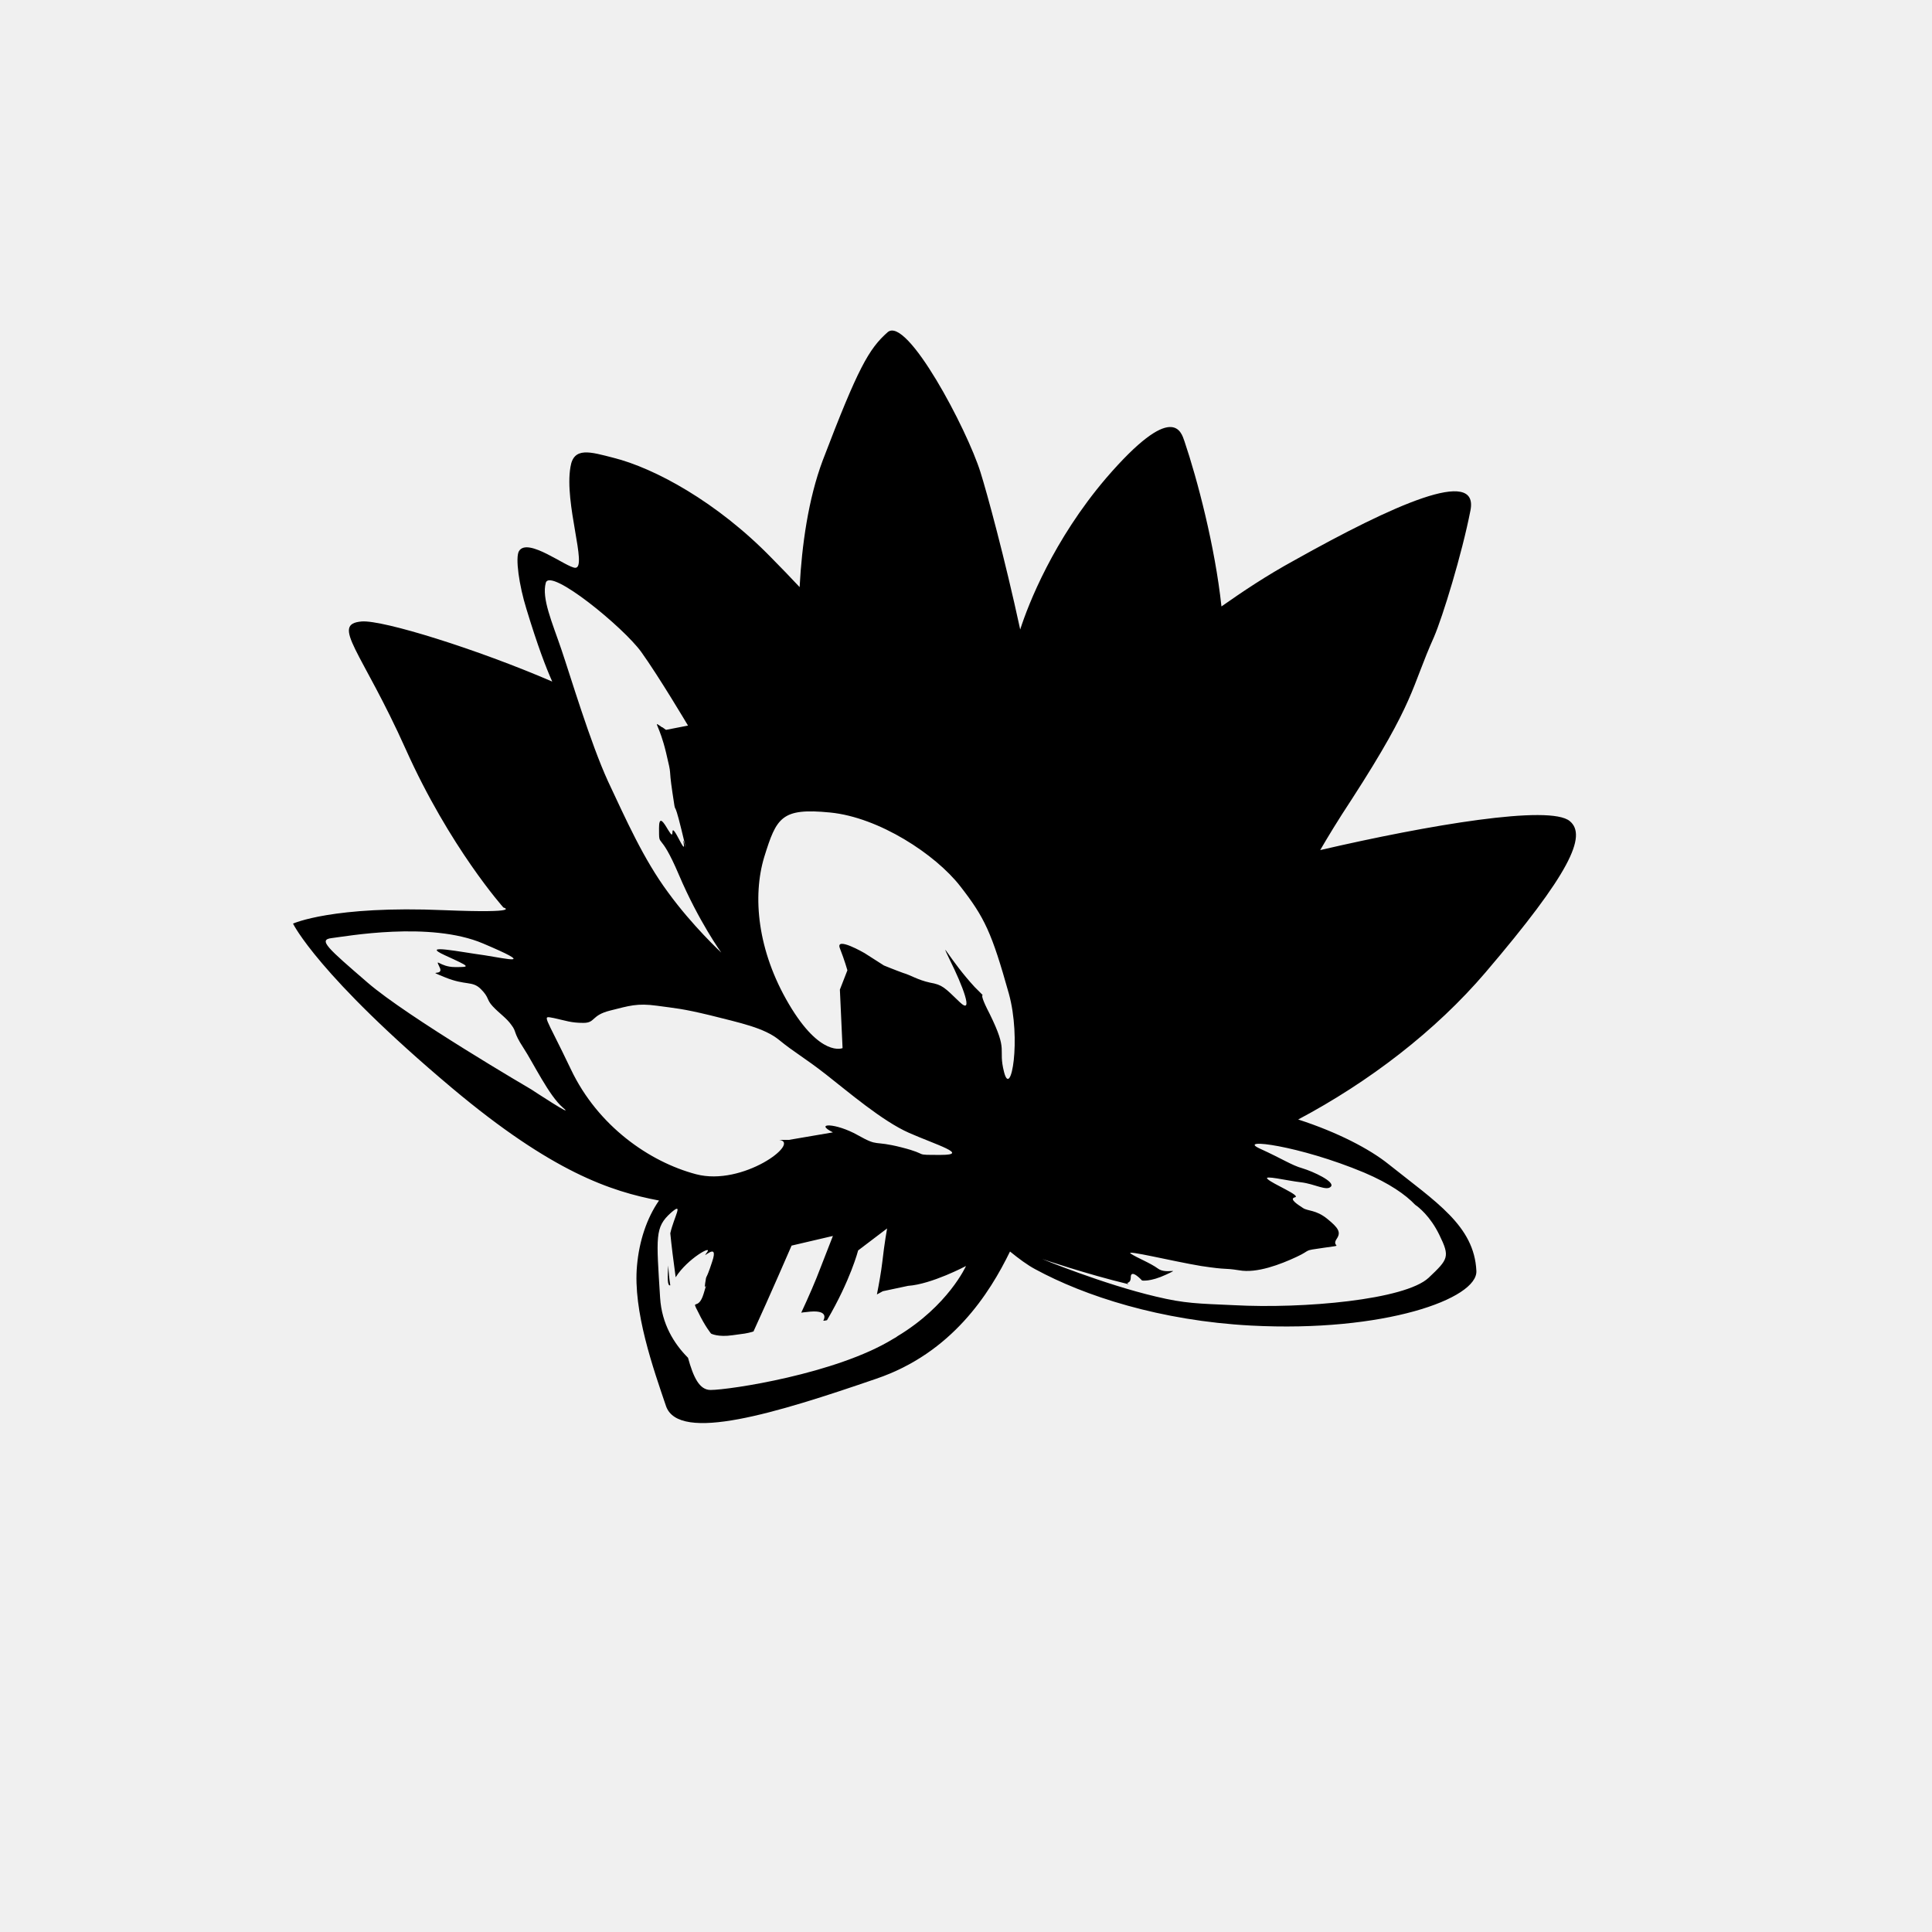
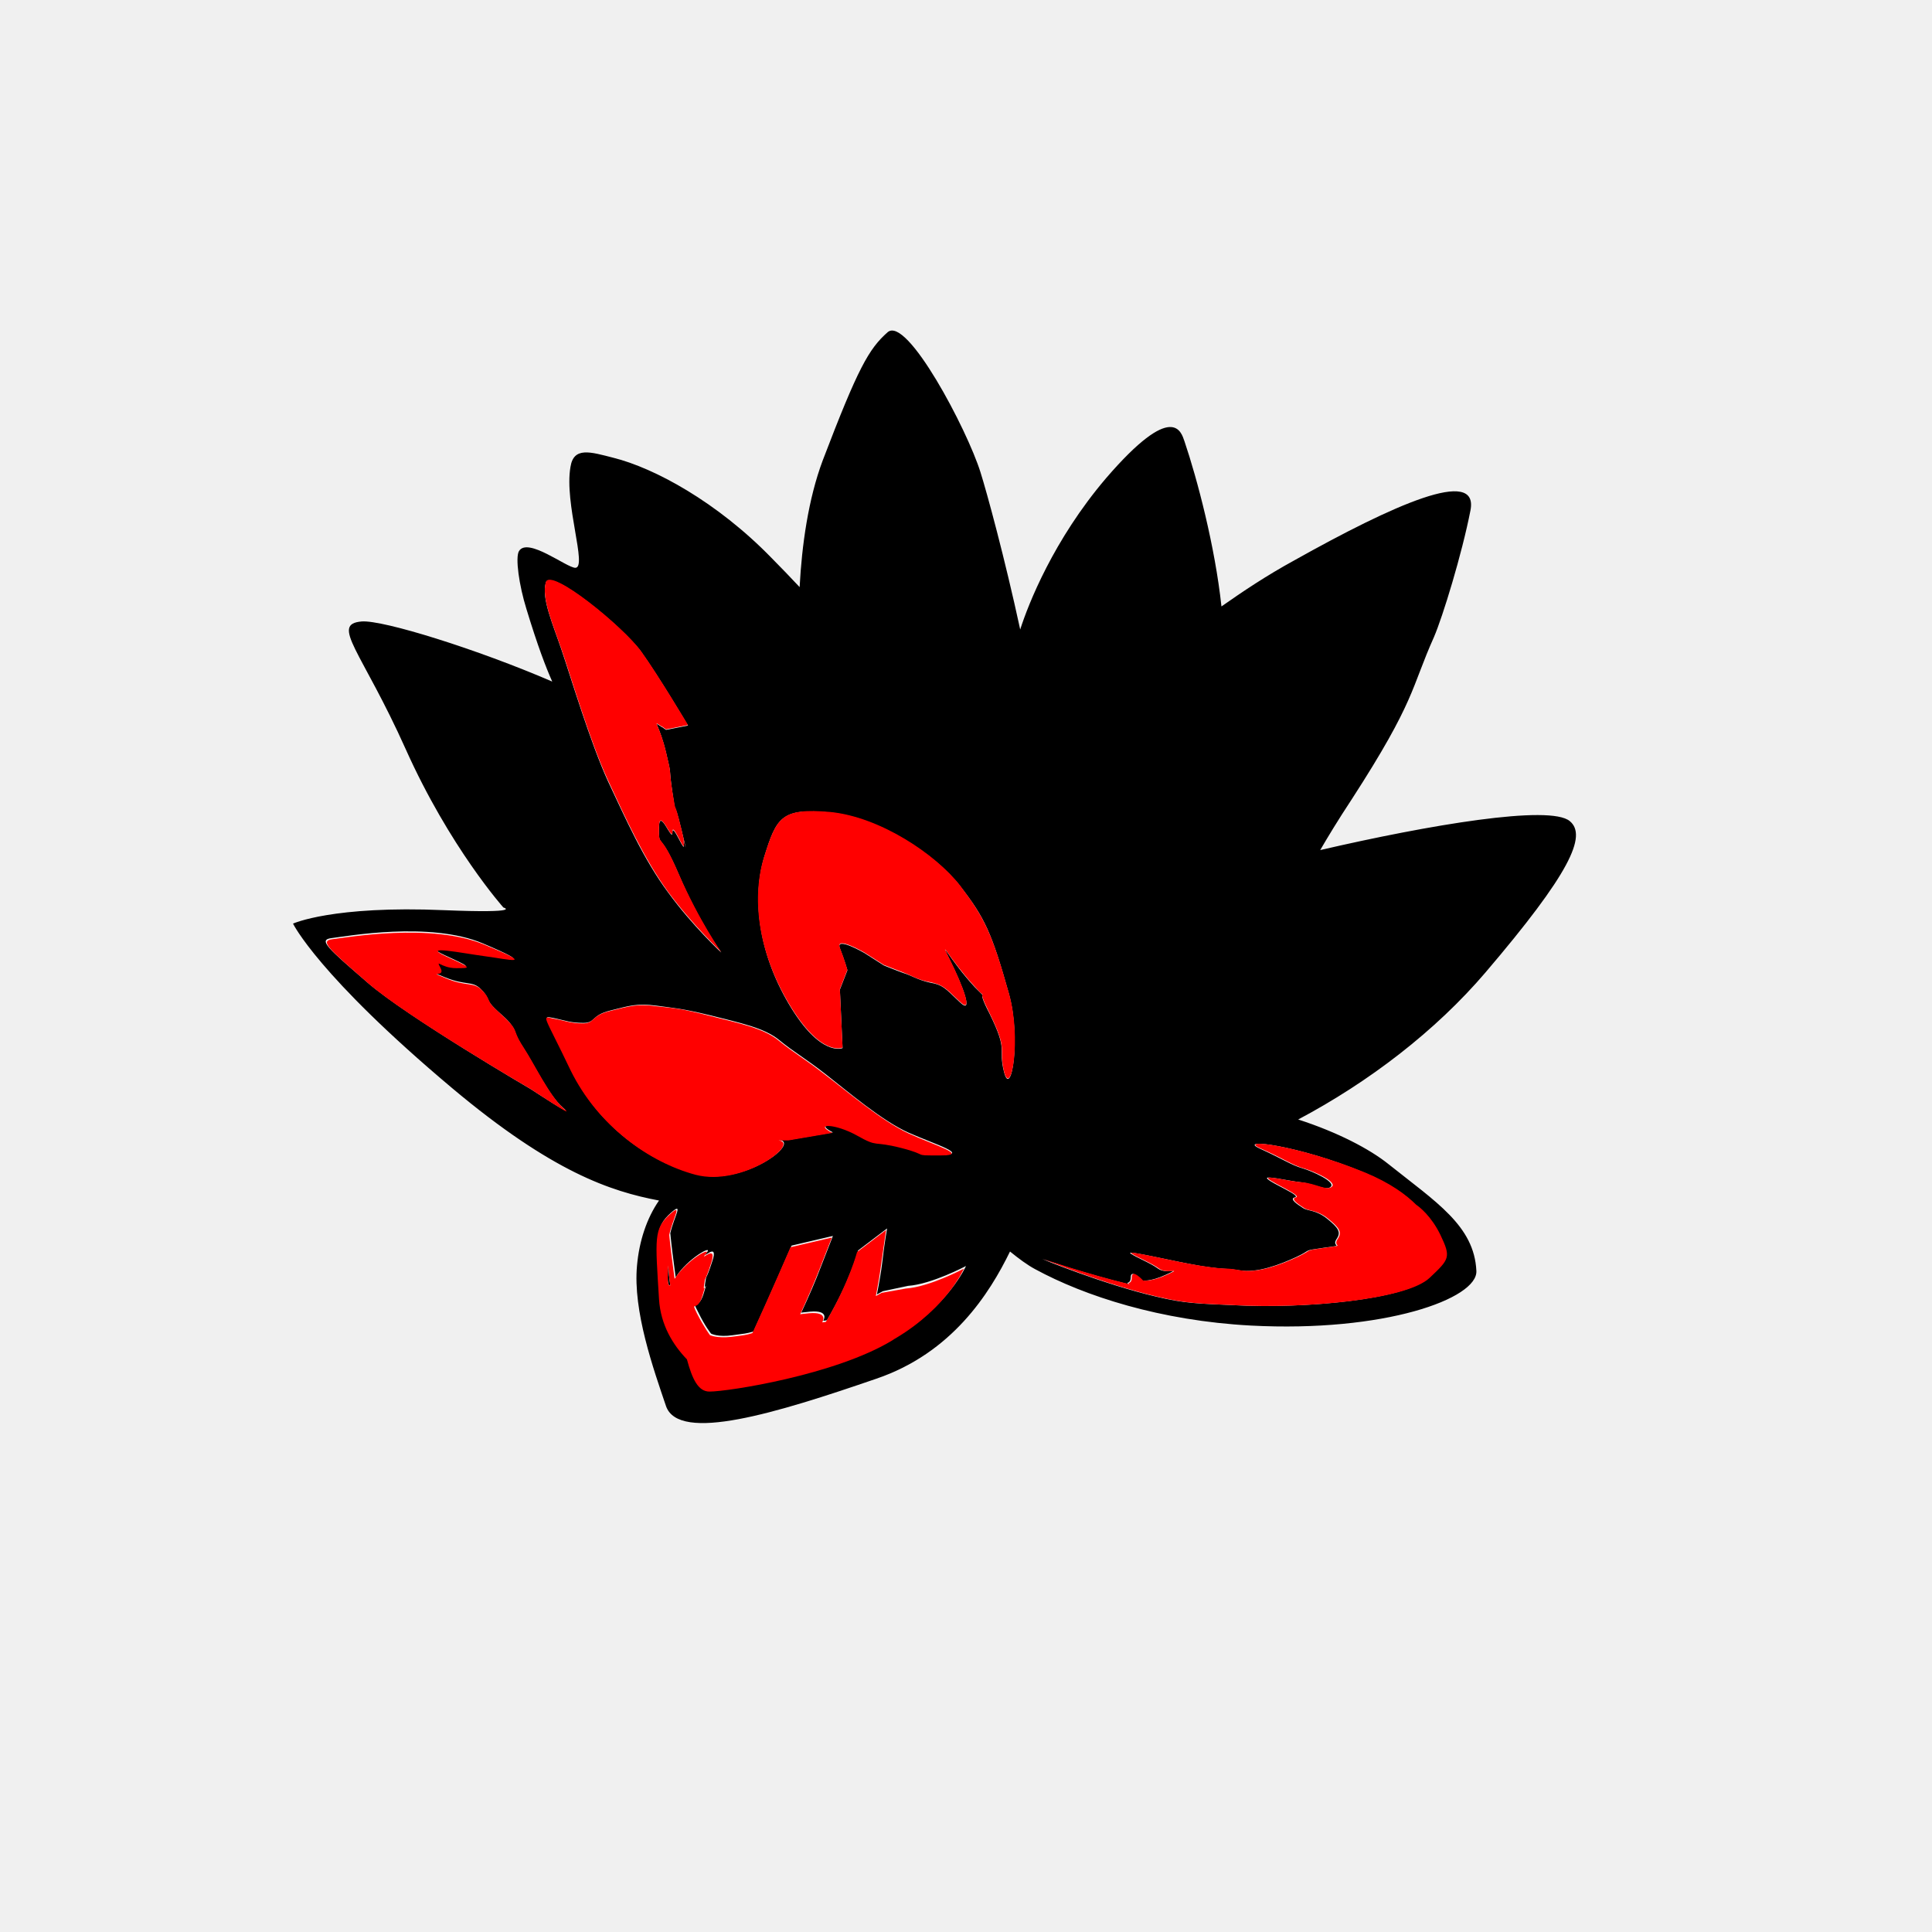
<svg xmlns="http://www.w3.org/2000/svg" version="1.1" id="Layer_2" x="0px" y="0px" viewBox="0 0 360 360" style="enable-background:new 0 0 360 360;" xml:space="preserve">
  <style type="text/css">
- 	.st0{fill:none;}
- 	.st1{fill:#FFFFFF;}
+ 	.st0{fill:#FF0000;}
+ 	.st1{fill:#FF0000;}
</style>
  <g>
    <polygon points="123.4,135.4 123.4,135.4 123.4,135.4  " />
    <polygon points="123.3,135.4 123.3,135.4 123.3,135.4  " />
    <path d="M123.4,135.4L123.4,135.4C123.4,135.5,123.4,135.4,123.4,135.4z" />
    <path d="M123.2,135.3C123.2,135.3,123.2,135.3,123.2,135.3C123.2,135.3,123.2,135.3,123.2,135.3L123.2,135.3z" />
    <path d="M276.8,181.2c15.7-18.4,19-25.5,15.7-28.2c-3.7-3.1-26.2,0.7-46.5,5.4c1.4-2.4,3.2-5.4,5.9-9.5   c11.9-18.4,11-20.6,15.3-30.2c1.6-3.7,5.2-15.4,6.8-23.6s-14.4-1-32.8,9.3c-5.3,2.9-9.6,5.8-13.6,8.6c-1.2-11.2-4.5-23.7-6.9-30.8   c-0.6-1.7-2.1-7.6-14.6,6.9c-9.8,11.5-14.5,23.5-16,28.2c-2.9-13.4-6.2-25.5-7.4-29.3c-2.5-8-13.7-29.2-17.3-26.1   c-3.5,3.1-5.5,6.6-12.1,23.9c-2.7,7.2-3.9,15.9-4.3,23.6c-1.7-1.8-3.5-3.7-5.2-5.4c-10.2-10.5-21.9-16.8-29.5-18.7   c-4.3-1.1-7.4-2.1-8,1.7c-1.2,6.8,3.2,18.8,0.9,18.8c-1.6,0-8.9-5.8-10.5-3.1c-0.7,1.2,0,6.3,1.4,10.8c2.1,6.9,3.6,10.8,4.8,13.5   c-13.9-6-31.5-11.5-35.5-11.2c-5.9,0.5,0,5.5,8.2,23.8s18.2,29.5,18.2,29.5s3.9,1.1-11,0.5c-20.8-0.9-28.2,2.5-28.2,2.5   s4.6,9.6,29.7,30.7c18.6,15.6,29.5,19.2,38.5,20.9c-2.3,3.3-3.7,7.6-4.1,12.1c-0.8,8.5,3.1,19.4,5.4,26.2   c2.4,6.9,20.6,1.3,39.2-5.1c14.1-4.8,21.1-15.9,24.9-23.7c1.6,1.3,3.2,2.5,4.7,3.3c9.2,5,23.3,9.6,40.2,10.5   c24.8,1.3,42.3-5,42-10.2c-0.4-8.4-7.5-12.8-16.4-19.9c-3.5-2.8-9.4-5.9-16.8-8.3C255.1,201.6,267.5,192.1,276.8,181.2z    M154.7,151.4c9.1,0.9,19.6,7.8,24.2,13.7c4.6,5.9,5.9,8.7,9.1,20.1c2.3,8.4,0.4,19.6-0.9,14.6c-1.2-4.7,0.9-3.6-2.7-10.9   c-1.4-2.7-1.5-3.4-1.3-3.5c-0.3-0.3-0.8-0.8-1.5-1.5c-4.6-5-6.8-9.6-4.6-5c2.3,4.6,4.6,10.5,1.8,7.8s-3.2-3.2-5.5-3.6   c-2.3-0.5-3.6-1.4-5-1.8c-1.4-0.5-3.6-1.4-3.6-1.4l-3.6-2.3c0,0-5.5-3.2-4.6-0.9s1.4,4.1,1.4,4.1c-1.4,3.6-1.4,3.6-1.4,3.6   l0.5,10.9c0,0-4.1,1.8-10-8.2s-6.8-20.1-4.6-27.4C144.7,152.3,145.6,150.5,154.7,151.4z M104.6,121c-1.7-5-3.7-9.5-2.9-12.4   c0.8-2.9,14.5,8.3,17.8,12.9c3.3,4.6,8.7,13.7,8.7,13.7l-4.1,0.8l-0.7-0.5c0,0,0,0,0,0c0,0,0,0-0.1,0c0,0-0.1-0.1-0.1-0.1   c-0.1-0.1-0.2-0.1-0.3-0.2c-1.2-0.8,0,0,1.2,5c1.2,5,0.4,2.1,1.2,7.5c0.8,5.4,0,0,1.7,7c1.7,7,0,0,0.4,2.5s-2.1-4.1-2.1-2.1   c0,2.1-2.5-5-2.5-0.8c0,4.1,0,0,3.7,8.7c3.7,8.7,7.9,14.5,7.9,14.5s-5.4-5-9.9-11.2c-4.6-6.2-7.9-13.7-11.2-20.7   C110,138.4,106.3,126,104.6,121z M99,203c0,0-23.1-13.5-30.5-19.9c-7.4-6.4-9.3-8-6.7-8.3c2.6-0.3,18.3-3.2,28.2,1s4.8,2.9,0.3,2.2   c-4.5-0.6-12.2-2.2-7.4,0c4.8,2.2,4.8,2.2,1.9,2.2s-3.8-1.9-2.9,0c1,1.9-2.9,0.3,1,1.9s5.1,0.6,6.7,2.2s1,1.9,2.2,3.2   s2.6,2.2,3.5,3.5c1,1.3,0.3,1.3,2.2,4.2c1.9,2.9,4.8,9,7.4,11.2S99,203,99,203z M106.4,199.3c-5-10.5-5.5-10-3.2-9.6   c2.3,0.5,3.2,0.9,5.5,0.9s1.4-1.4,5-2.3c3.6-0.9,5-1.4,8.7-0.9c3.6,0.5,4.6,0.5,10,1.8c5.5,1.4,10,2.3,12.8,4.6s4.6,3.2,8.7,6.4   c4.1,3.2,10.5,8.7,15.5,10.9s11.4,4.1,5.9,4.1c-5.5,0-1.8,0-7.3-1.4c-5.5-1.4-4.1,0-8.2-2.3c-4.1-2.3-8.2-2.3-4.6-0.5l-8.2,1.4   h-1.8c4.1,0.5-6.8,8.7-15.5,6.4S111.4,209.8,106.4,199.3z M167.2,249c-0.2,0.2-0.5,0.3-0.8,0.5c-10.6,6.5-30.5,9.5-34,9.5   c-2.1,0-3.2-2.4-4.2-6c-2.6-2.6-4.9-6.3-5.2-11.2c-0.7-11.4-1-13.1,2-15.8c2.5-2.2,0.6,0.7-0.1,3.8c0.2,2.1,0.6,5.3,1,8.2   c2.2-3.5,7.1-6.2,5.8-4.6c-1.3,1.7,2.4-2.4,1,1.7c-1.3,4-1,2-1.3,4s0.7-1.3-0.3,2s-2.4,0.7-1,3.4c1.3,2.7,2.4,4,2.4,4   s1.3,0.7,4,0.3c2.2-0.3,2.6-0.3,3.9-0.7c2.9-6.3,7.1-16,7.1-16l7.7-1.8c0,0,0,0-2.3,5.9c-0.9,2.4-2.2,5.4-3.6,8.4   c0.5-0.1,1-0.1,1.7-0.2c3.7-0.3,2.4,1.7,2.4,1.7s0.3,0,0.7-0.1c4.4-7.5,5.8-13,5.8-13l5.4-4.1c0,0-0.5,2.7-0.9,6.3   c-0.2,1.7-0.6,4-1,6l1.1-0.6l4.7-1c4.4-0.3,10.8-3.7,10.8-3.7S176.7,243.3,167.2,249z M254.2,218.5c4.7,2,7.7,4.1,9.5,6   c0.6,0.4,2.8,2.1,4.5,5.6c2,4.1,1.7,4.5-2,8c-4.4,4.1-23.3,5.8-36.3,5.1c-6.6-0.3-9.1-0.3-14.5-1.6c-9.8-2.3-21.2-7-21.2-7   s8.2,2.8,16.1,4.7c-0.7-0.5,0.4,0.1,0.4-1.3c0-1.7,2.1,0.6,2.1,0.6s1.5,0.3,4.5-1.1c3-1.4,0,0-1.5-1.1c-1.5-1.1-3.9-2-5.1-2.8   c-1.2-0.8,7.7,1.4,13.1,2.3c5.3,0.8,3.9,0.3,7.1,0.8c3.3,0.6,7.7-1.1,10.7-2.5c3-1.4,0.9-1.1,5.1-1.7s1.2,0,2.4-1.7   c0.8-1.2,0.3-2-1.8-3.7c-2.1-1.7-3.6-1.4-4.5-2c-0.9-0.6-2.7-1.7-1.5-2c1.2-0.3-4.2-2.5-5.1-3.4c-0.9-0.8,3.6,0.3,6.2,0.6   s4.8,1.7,5.6,0.8s-3.3-2.8-5.3-3.4c-2.1-0.6-3.6-1.7-8-3.7C230.4,212,242,213.4,254.2,218.5z" />
    <path d="M124.5,235.8c-0.1,2.1-0.2,3.9,0.4,3.7C124.7,238.3,124.6,237,124.5,235.8z" />
    <path class="st0" d="M164.3,240.9l-1.1,0.6c0.4-2,0.8-4.4,1-6c0.5-3.6,0.9-6.3,0.9-6.3l-5.4,4.1c0,0-1.4,5.5-5.8,13   c-0.4,0.1-0.7,0.1-0.7,0.1s1.3-2-2.4-1.7c-0.7,0.1-1.2,0.1-1.7,0.2c1.4-3,2.7-6.1,3.6-8.4c2.3-5.9,2.3-5.9,2.3-5.9l-7.7,1.8   c0,0-4.2,9.7-7.1,16c-1.2,0.4-1.6,0.4-3.9,0.7c-2.7,0.3-4-0.3-4-0.3s-1-1.3-2.4-4c-1.3-2.7,0,0,1-3.4s0,0,0.3-2s0,0,1.3-4   c1.3-4-2.4,0-1-1.7c1.3-1.6-3.6,1.1-5.8,4.6c-0.4-2.9-0.8-6.1-1-8.2c0.7-3.2,2.6-6.1,0.1-3.8c-3,2.7-2.7,4.4-2,15.8   c0.3,4.8,2.6,8.5,5.2,11.2c1,3.7,2.1,6,4.2,6c3.5,0,23.4-3.1,34-9.5c0.3-0.2,0.6-0.4,0.8-0.5c9.5-5.7,12.6-12.9,12.6-12.9   s-6.4,3.4-10.8,3.7L164.3,240.9z M124.5,235.8c0.1,1.2,0.2,2.4,0.4,3.7C124.3,239.8,124.4,238,124.5,235.8z" />
    <path class="st0" d="M234.9,214c4.5,2,5.9,3.1,8,3.7c2.1,0.6,6.2,2.5,5.3,3.4s-3-0.6-5.6-0.8s-7.1-1.4-6.2-0.6   c0.9,0.8,6.2,3.1,5.1,3.4c-1.2,0.3,0.6,1.4,1.5,2c0.9,0.6,2.4,0.3,4.5,2c2.1,1.7,2.6,2.5,1.8,3.7c-1.2,1.7,1.8,1.1-2.4,1.7   s-2.1,0.3-5.1,1.7c-3,1.4-7.4,3.1-10.7,2.5c-3.3-0.6-1.8,0-7.1-0.8c-5.3-0.8-14.3-3.1-13.1-2.3c1.2,0.8,3.6,1.7,5.1,2.8   c1.5,1.1,4.5-0.3,1.5,1.1c-3,1.4-4.5,1.1-4.5,1.1s-2.1-2.3-2.1-0.6c0,1.5-1.1,0.8-0.4,1.3c-7.9-1.9-16.1-4.7-16.1-4.7   s11.4,4.7,21.2,7c5.4,1.3,7.9,1.3,14.5,1.6c13,0.7,32-1,36.3-5.1c3.7-3.5,4-3.8,2-8c-1.7-3.5-3.9-5.2-4.5-5.6   c-1.9-1.9-4.9-4.1-9.5-6C242,213.4,230.4,212,234.9,214z" />
    <path class="st0" d="M129.6,218.9c8.7,2.3,19.6-5.9,15.5-6.4h1.8l8.2-1.4c-3.6-1.8,0.5-1.8,4.6,0.5c4.1,2.3,2.7,0.9,8.2,2.3   c5.5,1.4,1.8,1.4,7.3,1.4c5.5,0-0.9-1.8-5.9-4.1s-11.4-7.8-15.5-10.9c-4.1-3.2-5.9-4.1-8.7-6.4s-7.3-3.2-12.8-4.6   c-5.5-1.4-6.4-1.4-10-1.8c-3.6-0.5-5,0-8.7,0.9c-3.6,0.9-2.7,2.3-5,2.3s-3.2-0.5-5.5-0.9c-2.3-0.5-1.8-0.9,3.2,9.6   C111.4,209.8,121,216.6,129.6,218.9z" />
    <path class="st0" d="M142.4,159.6c-2.3,7.3-1.4,17.3,4.6,27.4s10,8.2,10,8.2l-0.5-10.9c0,0,0,0,1.4-3.6c0,0-0.5-1.8-1.4-4.1   s4.6,0.9,4.6,0.9l3.6,2.3c0,0,2.3,0.9,3.6,1.4c1.4,0.5,2.7,1.4,5,1.8c2.3,0.5,2.7,0.9,5.5,3.6s0.5-3.2-1.8-7.8c-2.3-4.6,0,0,4.6,5   c0.7,0.8,1.2,1.3,1.5,1.5c-0.2,0.1-0.1,0.7,1.3,3.5c3.6,7.3,1.6,6.3,2.7,10.9c1.3,5,3.3-6.2,0.9-14.6c-3.2-11.4-4.6-14.1-9.1-20.1   c-4.6-5.9-15-12.8-24.2-13.7C145.6,150.5,144.7,152.3,142.4,159.6z" />
    <path class="st0" d="M105.1,206.6c-2.6-2.2-5.5-8.3-7.4-11.2c-1.9-2.9-1.3-2.9-2.2-4.2c-1-1.3-2.2-2.2-3.5-3.5s-0.6-1.6-2.2-3.2   s-2.9-0.6-6.7-2.2s0,0-1-1.9c-1-1.9,0,0,2.9,0s2.9,0-1.9-2.2c-4.8-2.2,2.9-0.6,7.4,0c4.5,0.6,9.6,1.9-0.3-2.2s-25.6-1.3-28.2-1   c-2.6,0.3-0.6,1.9,6.7,8.3C76,189.6,99,203,99,203S107.7,208.8,105.1,206.6z" />
    <path class="st1" d="M123.4,135.4C123.4,135.4,123.4,135.5,123.4,135.4L123.4,135.4C123.4,135.4,123.4,135.4,123.4,135.4z" />
    <path class="st0" d="M124.5,166.2c4.6,6.2,9.9,11.2,9.9,11.2s-4.1-5.8-7.9-14.5c-3.7-8.7-3.7-4.6-3.7-8.7c0-4.1,2.5,2.9,2.5,0.8   c0-2.1,2.5,4.6,2.1,2.1s1.2,4.6-0.4-2.5c-1.7-7-0.8-1.7-1.7-7c-0.8-5.4,0-2.5-1.2-7.5c-1.2-5-2.5-5.8-1.2-5   c0.1,0.1,0.3,0.2,0.3,0.2c0,0,0,0,0,0l0,0c0,0,0,0,0,0c0,0,0.1,0.1,0.1,0.1c0,0,0,0,0,0l0,0c0,0,0,0,0,0c0,0,0.1,0,0.1,0   c0,0,0,0,0,0l0,0c0,0,0,0,0,0l0.7,0.5l4.1-0.8c0,0-5.4-9.1-8.7-13.7c-3.3-4.6-17-15.8-17.8-12.9c-0.8,2.9,1.2,7.5,2.9,12.4   s5.4,17.4,8.7,24.5C116.6,152.5,120,160,124.5,166.2z" />
  </g>
</svg>
